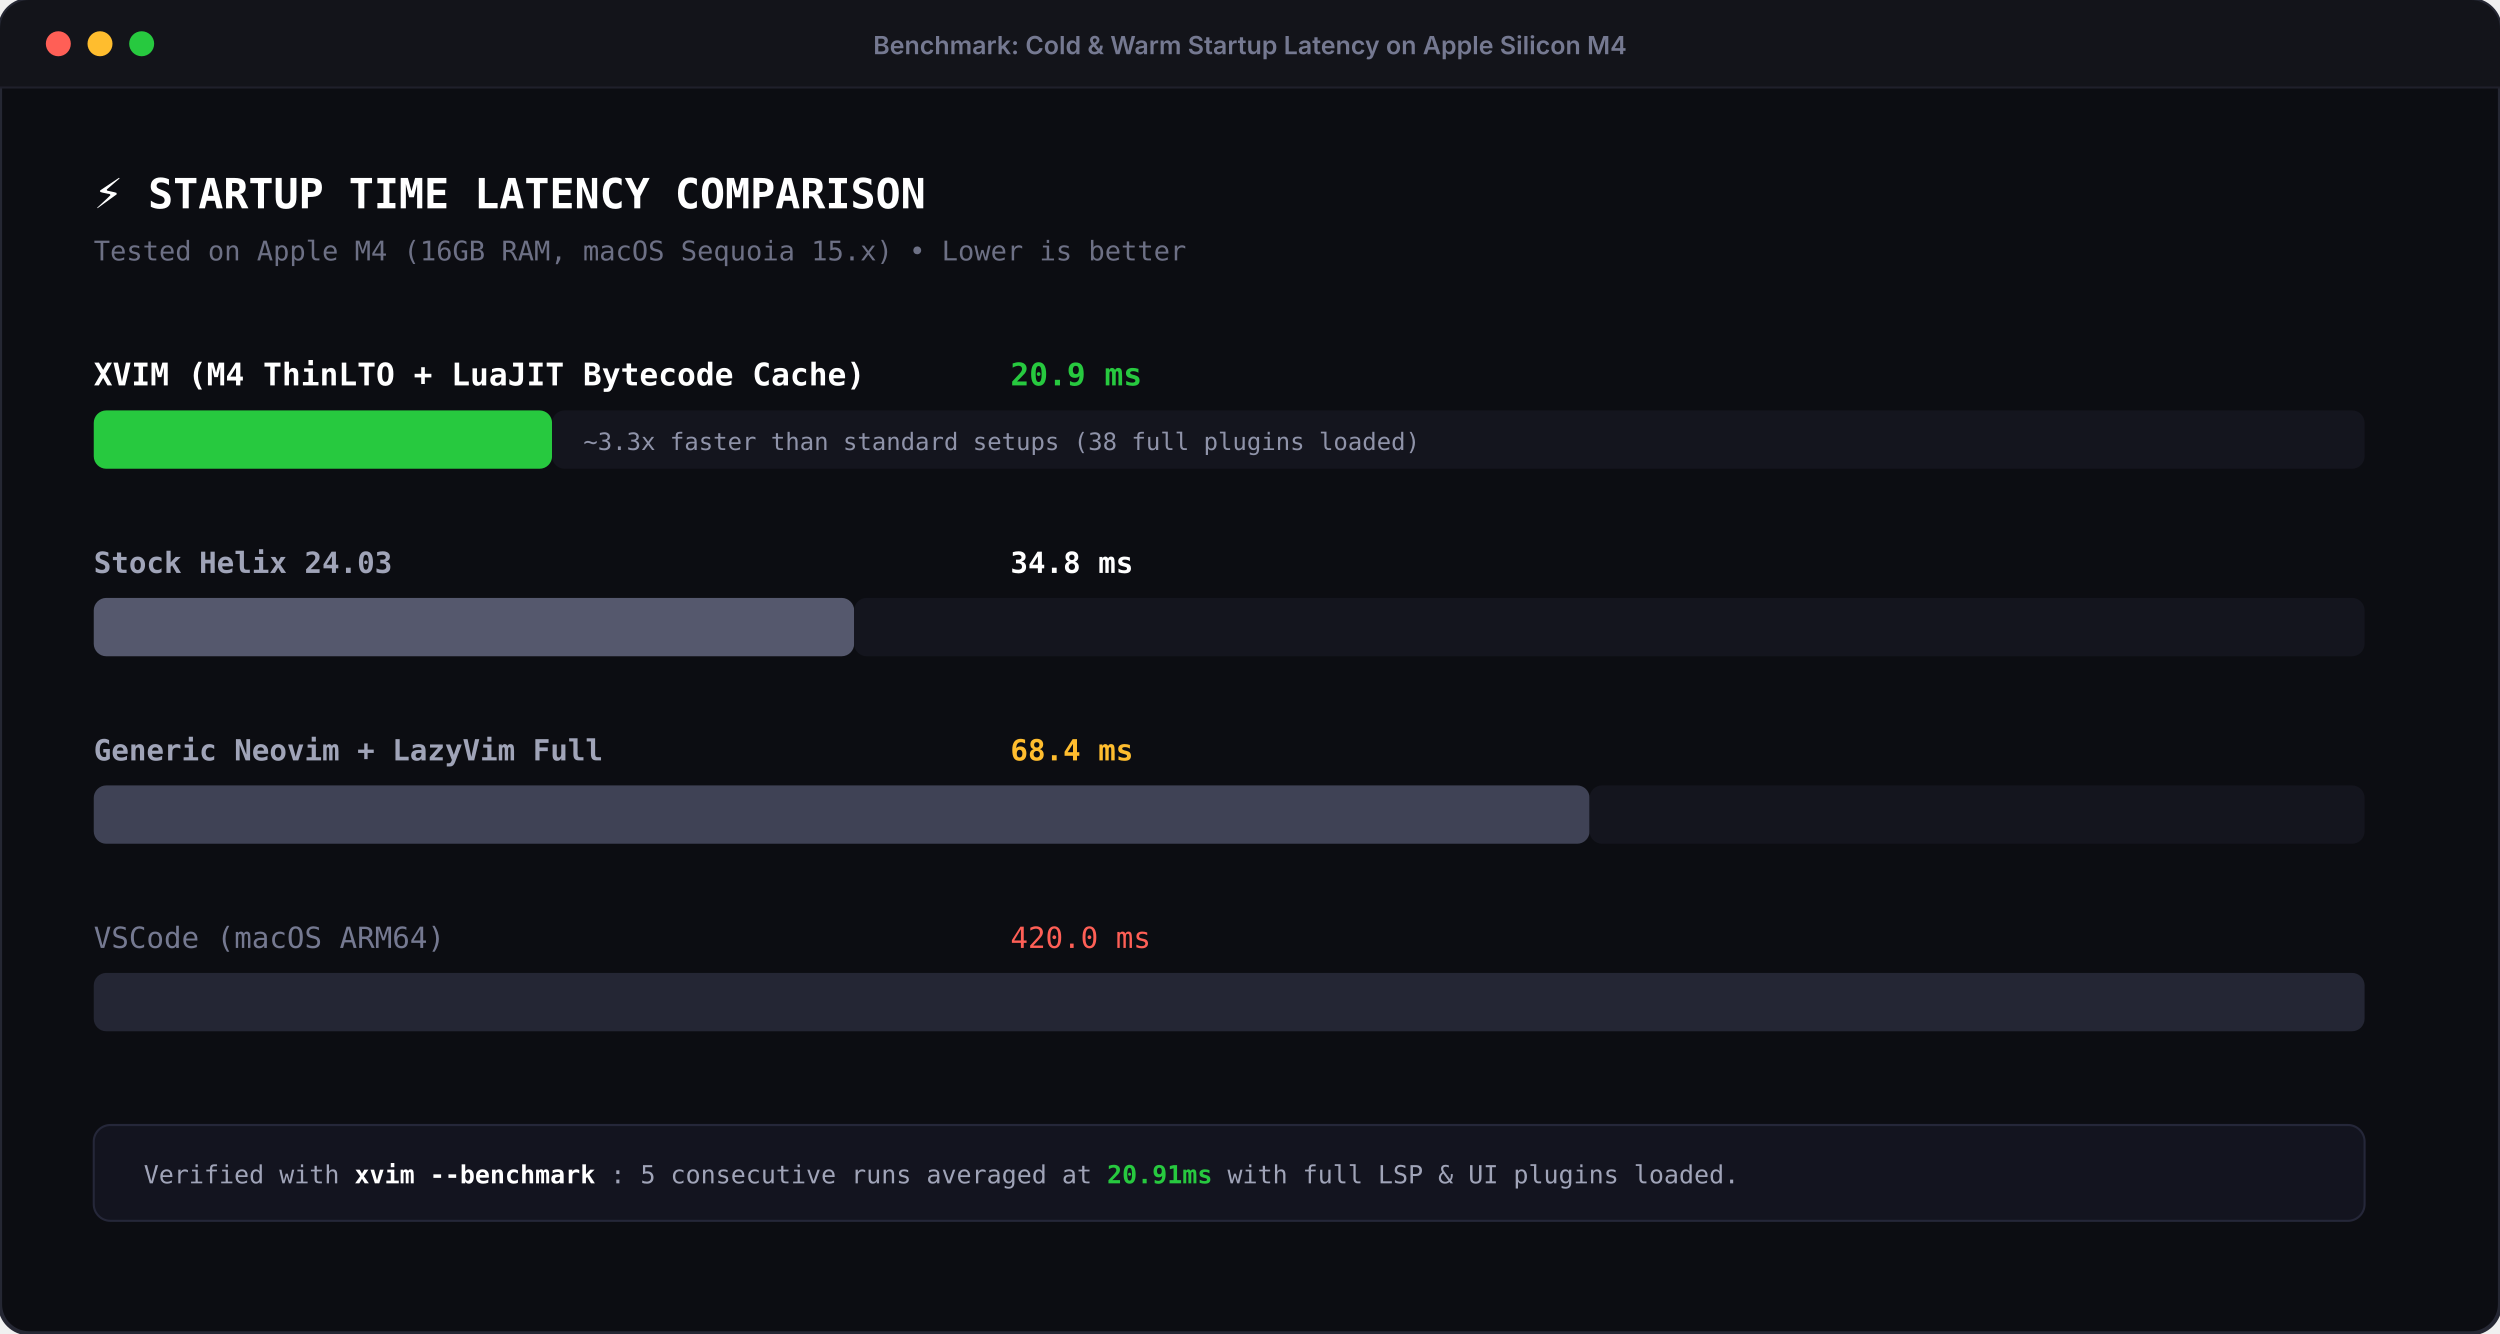
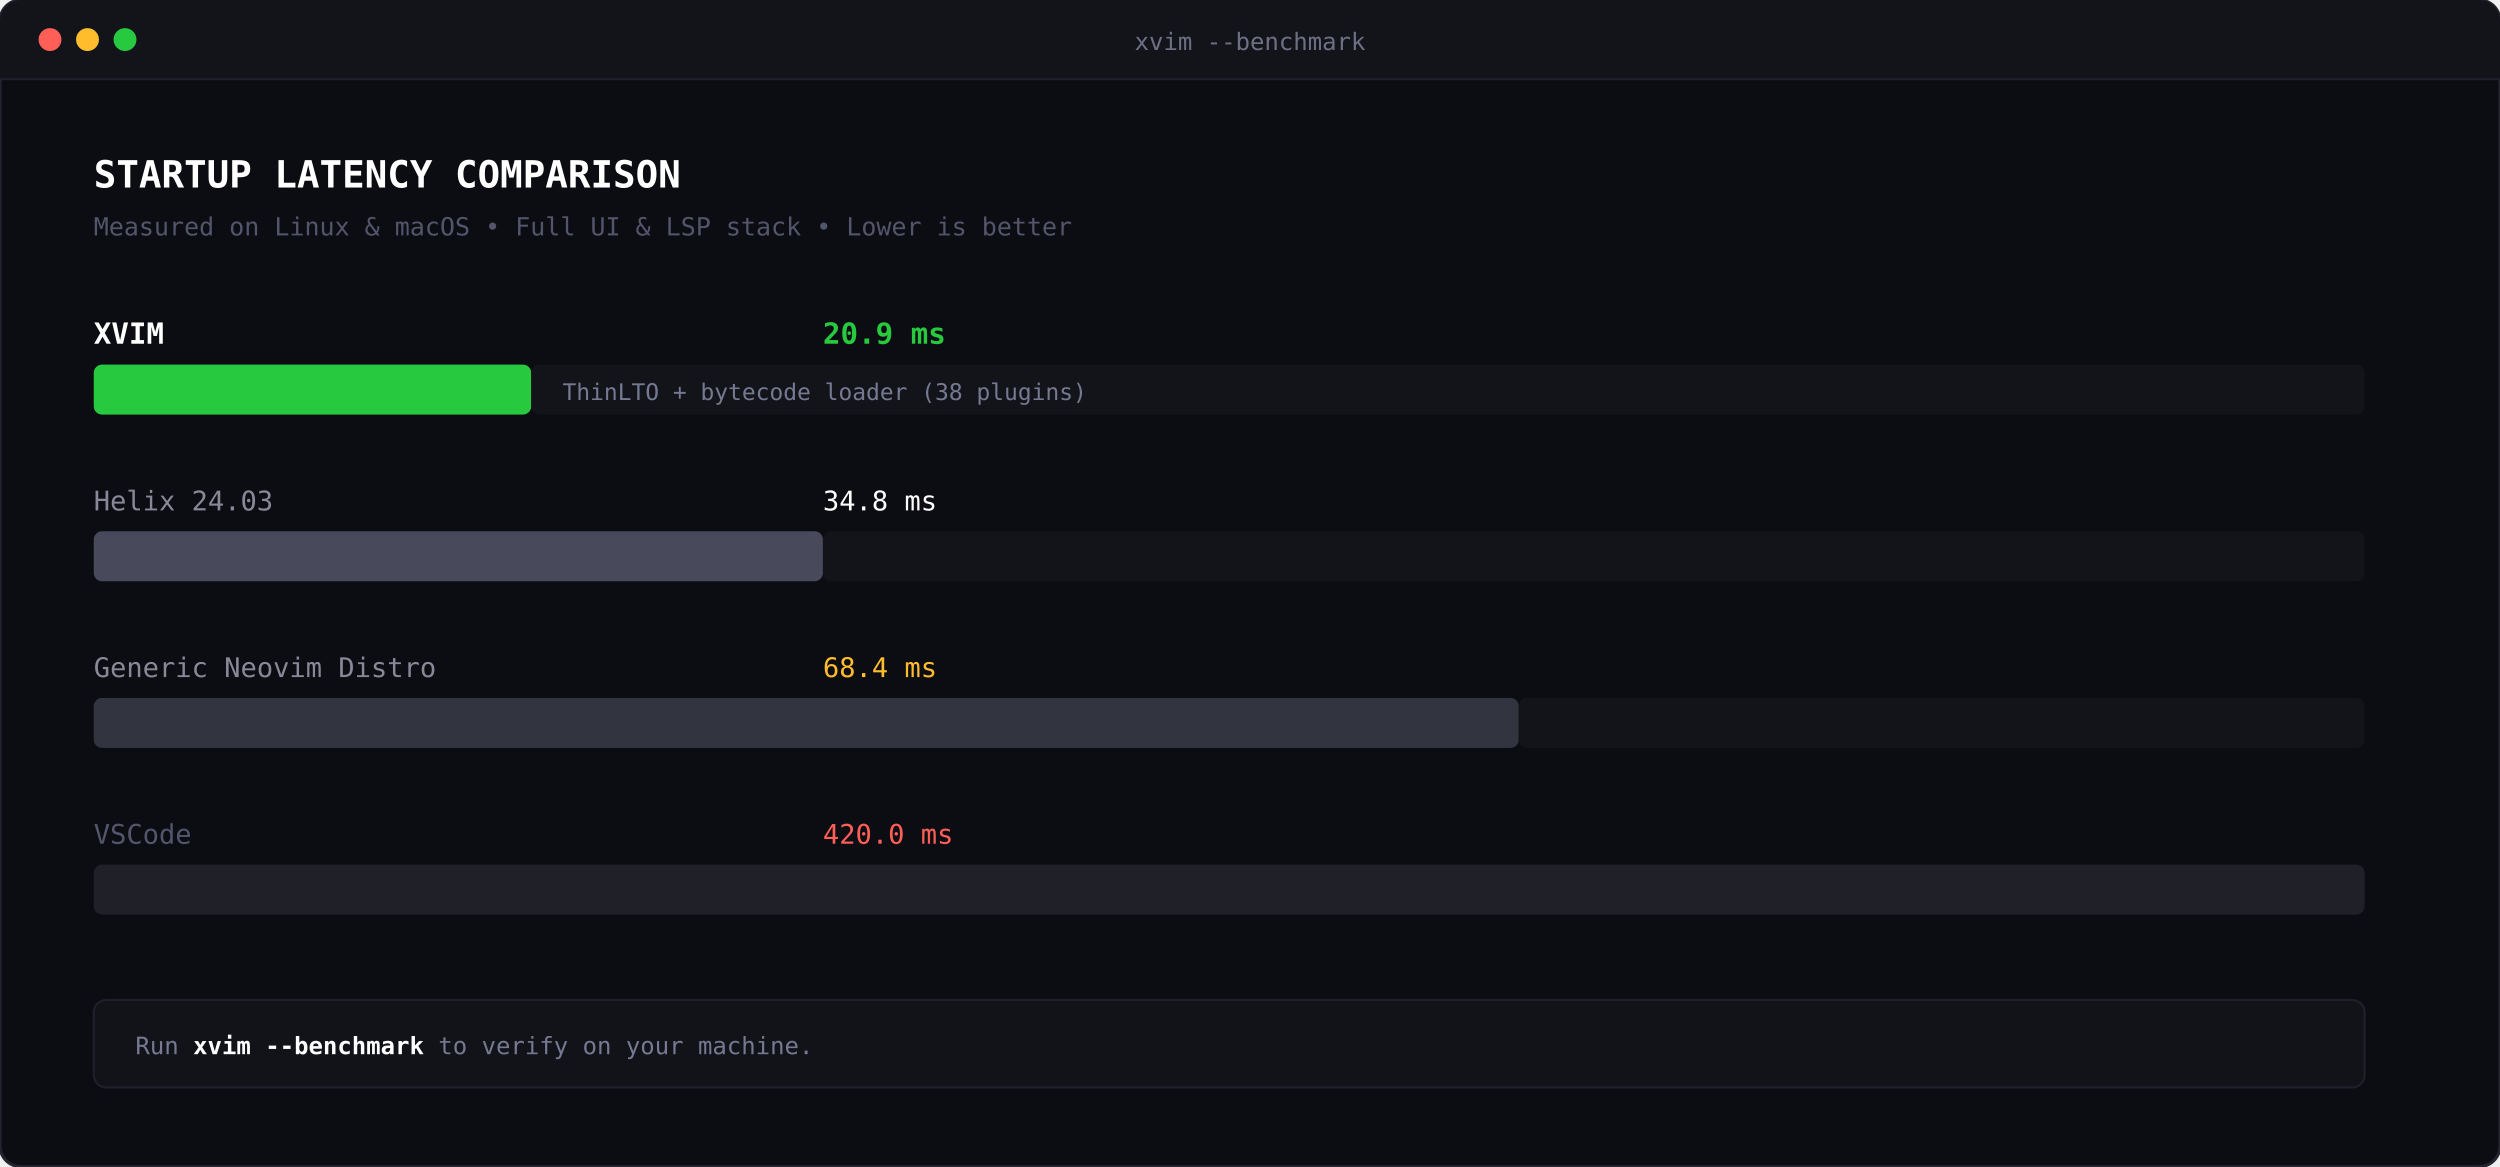
- <svg xmlns="http://www.w3.org/2000/svg" viewBox="0 0 1200 640" width="1200" height="640">
-   <rect width="1200" height="640" rx="14" fill="#0c0d12" stroke="#252733" stroke-width="2" />
-   <path d="M 0 14 A 14 14 0 0 1 14 0 L 1186 0 A 14 14 0 0 1 1200 14 L 1200 42 L 0 42 Z" fill="#13141a" />
-   <line x1="0" y1="42" x2="1200" y2="42" stroke="#1f202b" stroke-width="1" />
-   <circle cx="28" cy="21" r="6" fill="#ff5f56" />
-   <circle cx="48" cy="21" r="6" fill="#ffbd2e" />
-   <circle cx="68" cy="21" r="6" fill="#27c93f" />
-   <text x="600.0" y="26" fill="#757991" font-family="-apple-system, BlinkMacSystemFont, 'SF Pro Text', sans-serif" font-size="12" font-weight="600" text-anchor="middle">Benchmark: Cold &amp; Warm Startup Latency on Apple Silicon M4</text>
-   <g transform="translate(45, 75)" font-family="'JetBrains Mono', 'Fira Code', monospace">
-     <text x="0" y="25" fill="#ffffff" font-size="20" font-weight="800">⚡ STARTUP TIME LATENCY COMPARISON</text>
-     <text x="0" y="50" fill="#6d7085" font-size="13">Tested on Apple M4 (16GB RAM, macOS Sequoia 15.x) • Lower is better</text>
-     <g transform="translate(0, 90)">
-       <text x="0" y="20" fill="#ffffff" font-size="15" font-weight="800">XVIM (M4 ThinLTO + LuaJIT Bytecode Cache)</text>
-       <text x="440" y="20" fill="#27c93f" font-size="15" font-weight="800">20.9 ms</text>
-       <rect x="0" y="32" width="220" height="28" rx="6" fill="#27c93f" />
-       <rect x="220" y="32" width="870" height="28" rx="6" fill="#14151e" />
-       <text x="235" y="51" fill="#8f93a9" font-size="11.5">~3.3x faster than standard setups (38 full plugins loaded)</text>
+ <svg xmlns="http://www.w3.org/2000/svg" viewBox="0 0 1200 560" width="1200" height="560">
+   <rect width="1200" height="560" rx="10" fill="#0c0d12" stroke="#23242e" stroke-width="1.5" />
+   <path d="M 0 10 A 10 10 0 0 1 10 0 L 1190 0 A 10 10 0 0 1 1200 10 L 1200 38 L 0 38 Z" fill="#13141a" />
+   <line x1="0" y1="38" x2="1200" y2="38" stroke="#1f202b" stroke-width="1" />
+   <circle cx="24" cy="19" r="5.5" fill="#ff5f56" />
+   <circle cx="42" cy="19" r="5.5" fill="#ffbd2e" />
+   <circle cx="60" cy="19" r="5.5" fill="#27c93f" />
+   <text x="600.0" y="24" fill="#6d7085" font-family="'JetBrains Mono', monospace" font-size="11.5" font-weight="500" text-anchor="middle">xvim --benchmark</text>
+   <g transform="translate(45, 65)" font-family="'JetBrains Mono', 'Fira Code', monospace">
+     <text x="0" y="25" fill="#ffffff" font-size="18" font-weight="700">STARTUP LATENCY COMPARISON</text>
+     <text x="0" y="48" fill="#52556b" font-size="12">Measured on Linux &amp; macOS • Full UI &amp; LSP stack • Lower is better</text>
+     <g transform="translate(0, 80)">
+       <text x="0" y="20" fill="#ffffff" font-size="14" font-weight="700">XVIM</text>
+       <text x="350" y="20" fill="#27c93f" font-size="14" font-weight="700">20.9 ms</text>
+       <rect x="0" y="30" width="210" height="24" rx="4" fill="#27c93f" />
+       <rect x="210" y="30" width="880" height="24" rx="4" fill="#13141a" />
+       <text x="225" y="47" fill="#757991" font-size="11">ThinLTO + bytecode loader (38 plugins)</text>
    </g>
-     <g transform="translate(0, 180)">
-       <text x="0" y="20" fill="#a0a4b8" font-size="14" font-weight="600">Stock Helix 24.03</text>
-       <text x="440" y="20" fill="#ffffff" font-size="14" font-weight="600">34.8 ms</text>
-       <rect x="0" y="32" width="365" height="28" rx="6" fill="#55586d" />
-       <rect x="365" y="32" width="725" height="28" rx="6" fill="#14151e" />
+     <g transform="translate(0, 160)">
+       <text x="0" y="20" fill="#888899" font-size="13">Helix 24.03</text>
+       <text x="350" y="20" fill="#ffffff" font-size="13">34.8 ms</text>
+       <rect x="0" y="30" width="350" height="24" rx="4" fill="#484a5c" />
+       <rect x="350" y="30" width="740" height="24" rx="4" fill="#13141a" />
    </g>
-     <g transform="translate(0, 270)">
-       <text x="0" y="20" fill="#a0a4b8" font-size="14" font-weight="600">Generic Neovim + LazyVim Full</text>
-       <text x="440" y="20" fill="#ffbd2e" font-size="14" font-weight="600">68.4 ms</text>
-       <rect x="0" y="32" width="718" height="28" rx="6" fill="#3f4255" />
-       <rect x="718" y="32" width="372" height="28" rx="6" fill="#14151e" />
+     <g transform="translate(0, 240)">
+       <text x="0" y="20" fill="#888899" font-size="13">Generic Neovim Distro</text>
+       <text x="350" y="20" fill="#ffbd2e" font-size="13">68.4 ms</text>
+       <rect x="0" y="30" width="684" height="24" rx="4" fill="#323440" />
+       <rect x="684" y="30" width="406" height="24" rx="4" fill="#13141a" />
    </g>
-     <g transform="translate(0, 360)">
-       <text x="0" y="20" fill="#757991" font-size="14">VSCode (macOS ARM64)</text>
-       <text x="440" y="20" fill="#ff5f56" font-size="14">420.0 ms</text>
-       <rect x="0" y="32" width="1090" height="28" rx="6" fill="#242634" />
+     <g transform="translate(0, 320)">
+       <text x="0" y="20" fill="#52556b" font-size="13">VSCode</text>
+       <text x="350" y="20" fill="#ff5f56" font-size="13">420.0 ms</text>
+       <rect x="0" y="30" width="1090" height="24" rx="4" fill="#1f2028" />
    </g>
-     <g transform="translate(0, 465)">
-       <rect width="1090" height="46" rx="8" fill="#13141f" stroke="#252739" stroke-width="1" />
-       <text x="24" y="28" fill="#a0a4b8" font-size="12">
-         Verified with <tspan fill="#ffffff" font-weight="700">xvim --benchmark</tspan> : 5 consecutive runs averaged at <tspan fill="#27c93f" font-weight="700">20.91ms</tspan> with full LSP &amp; UI plugins loaded.
+     <g transform="translate(0, 415)">
+       <rect width="1090" height="42" rx="6" fill="#121319" stroke="#1f202b" stroke-width="1" />
+       <text x="20" y="26" fill="#757991" font-size="11.5">
+         Run <tspan fill="#ffffff" font-weight="700">xvim --benchmark</tspan> to verify on your machine.
      </text>
    </g>
  </g>
</svg>
